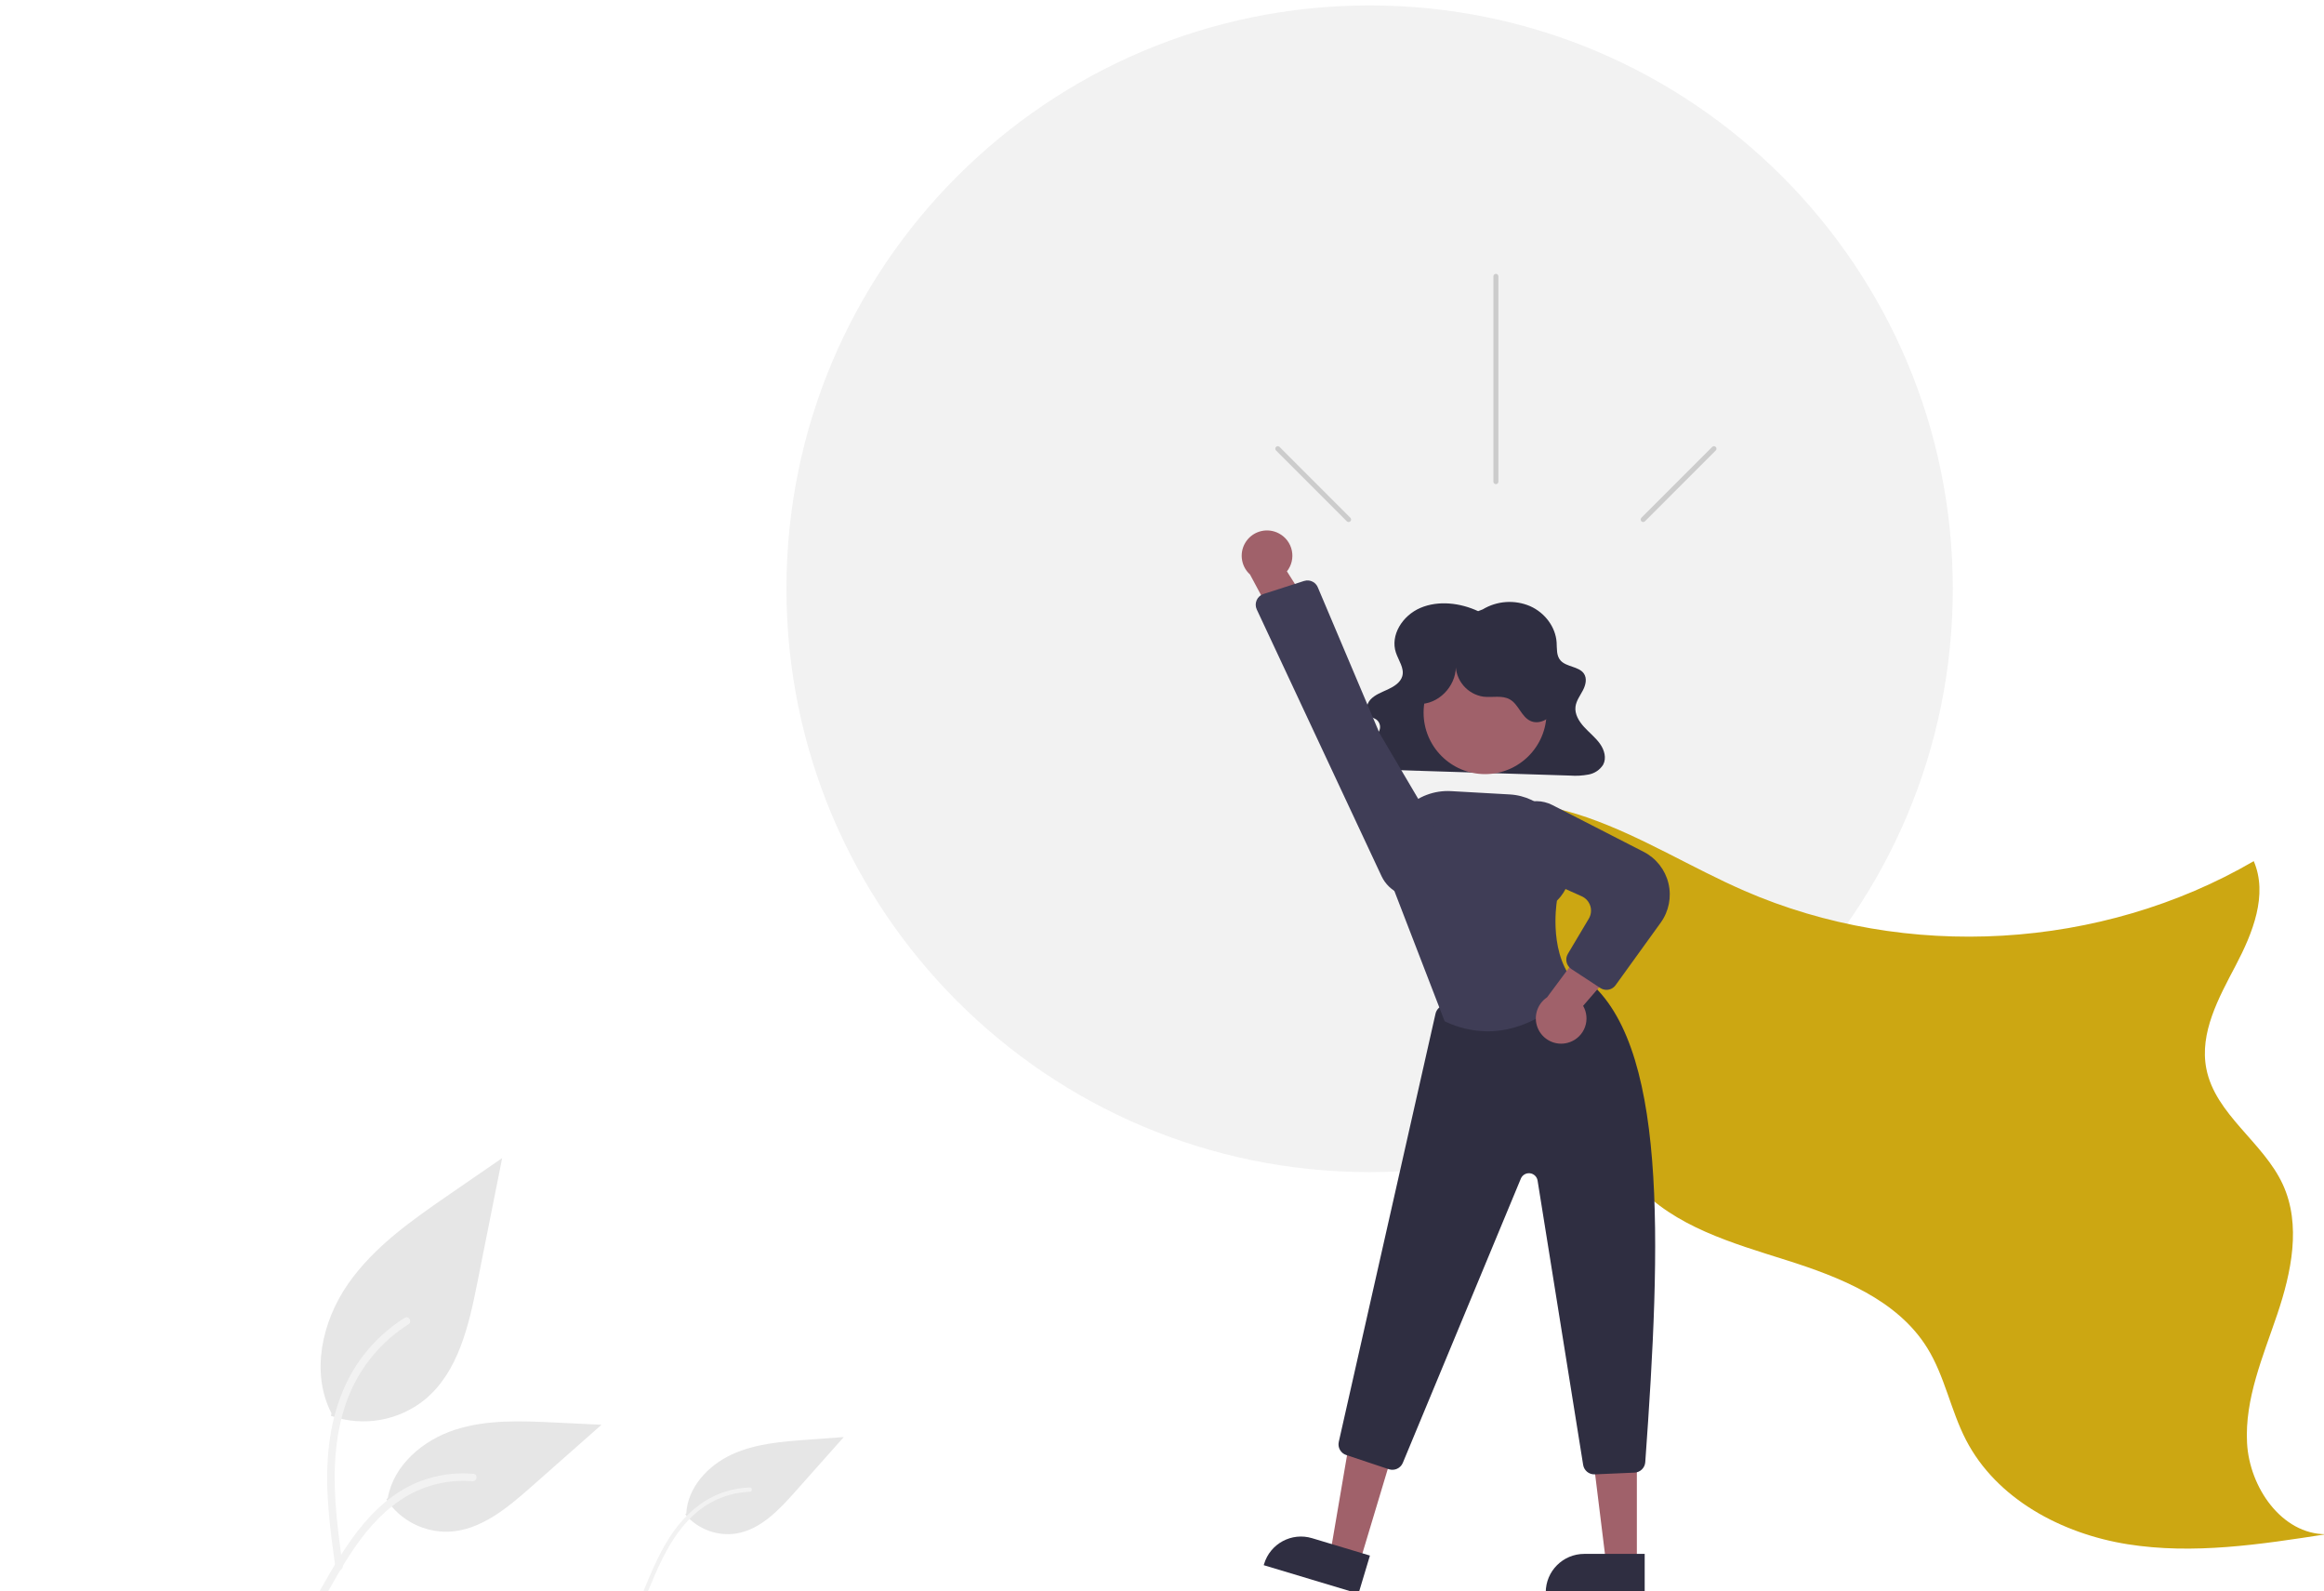
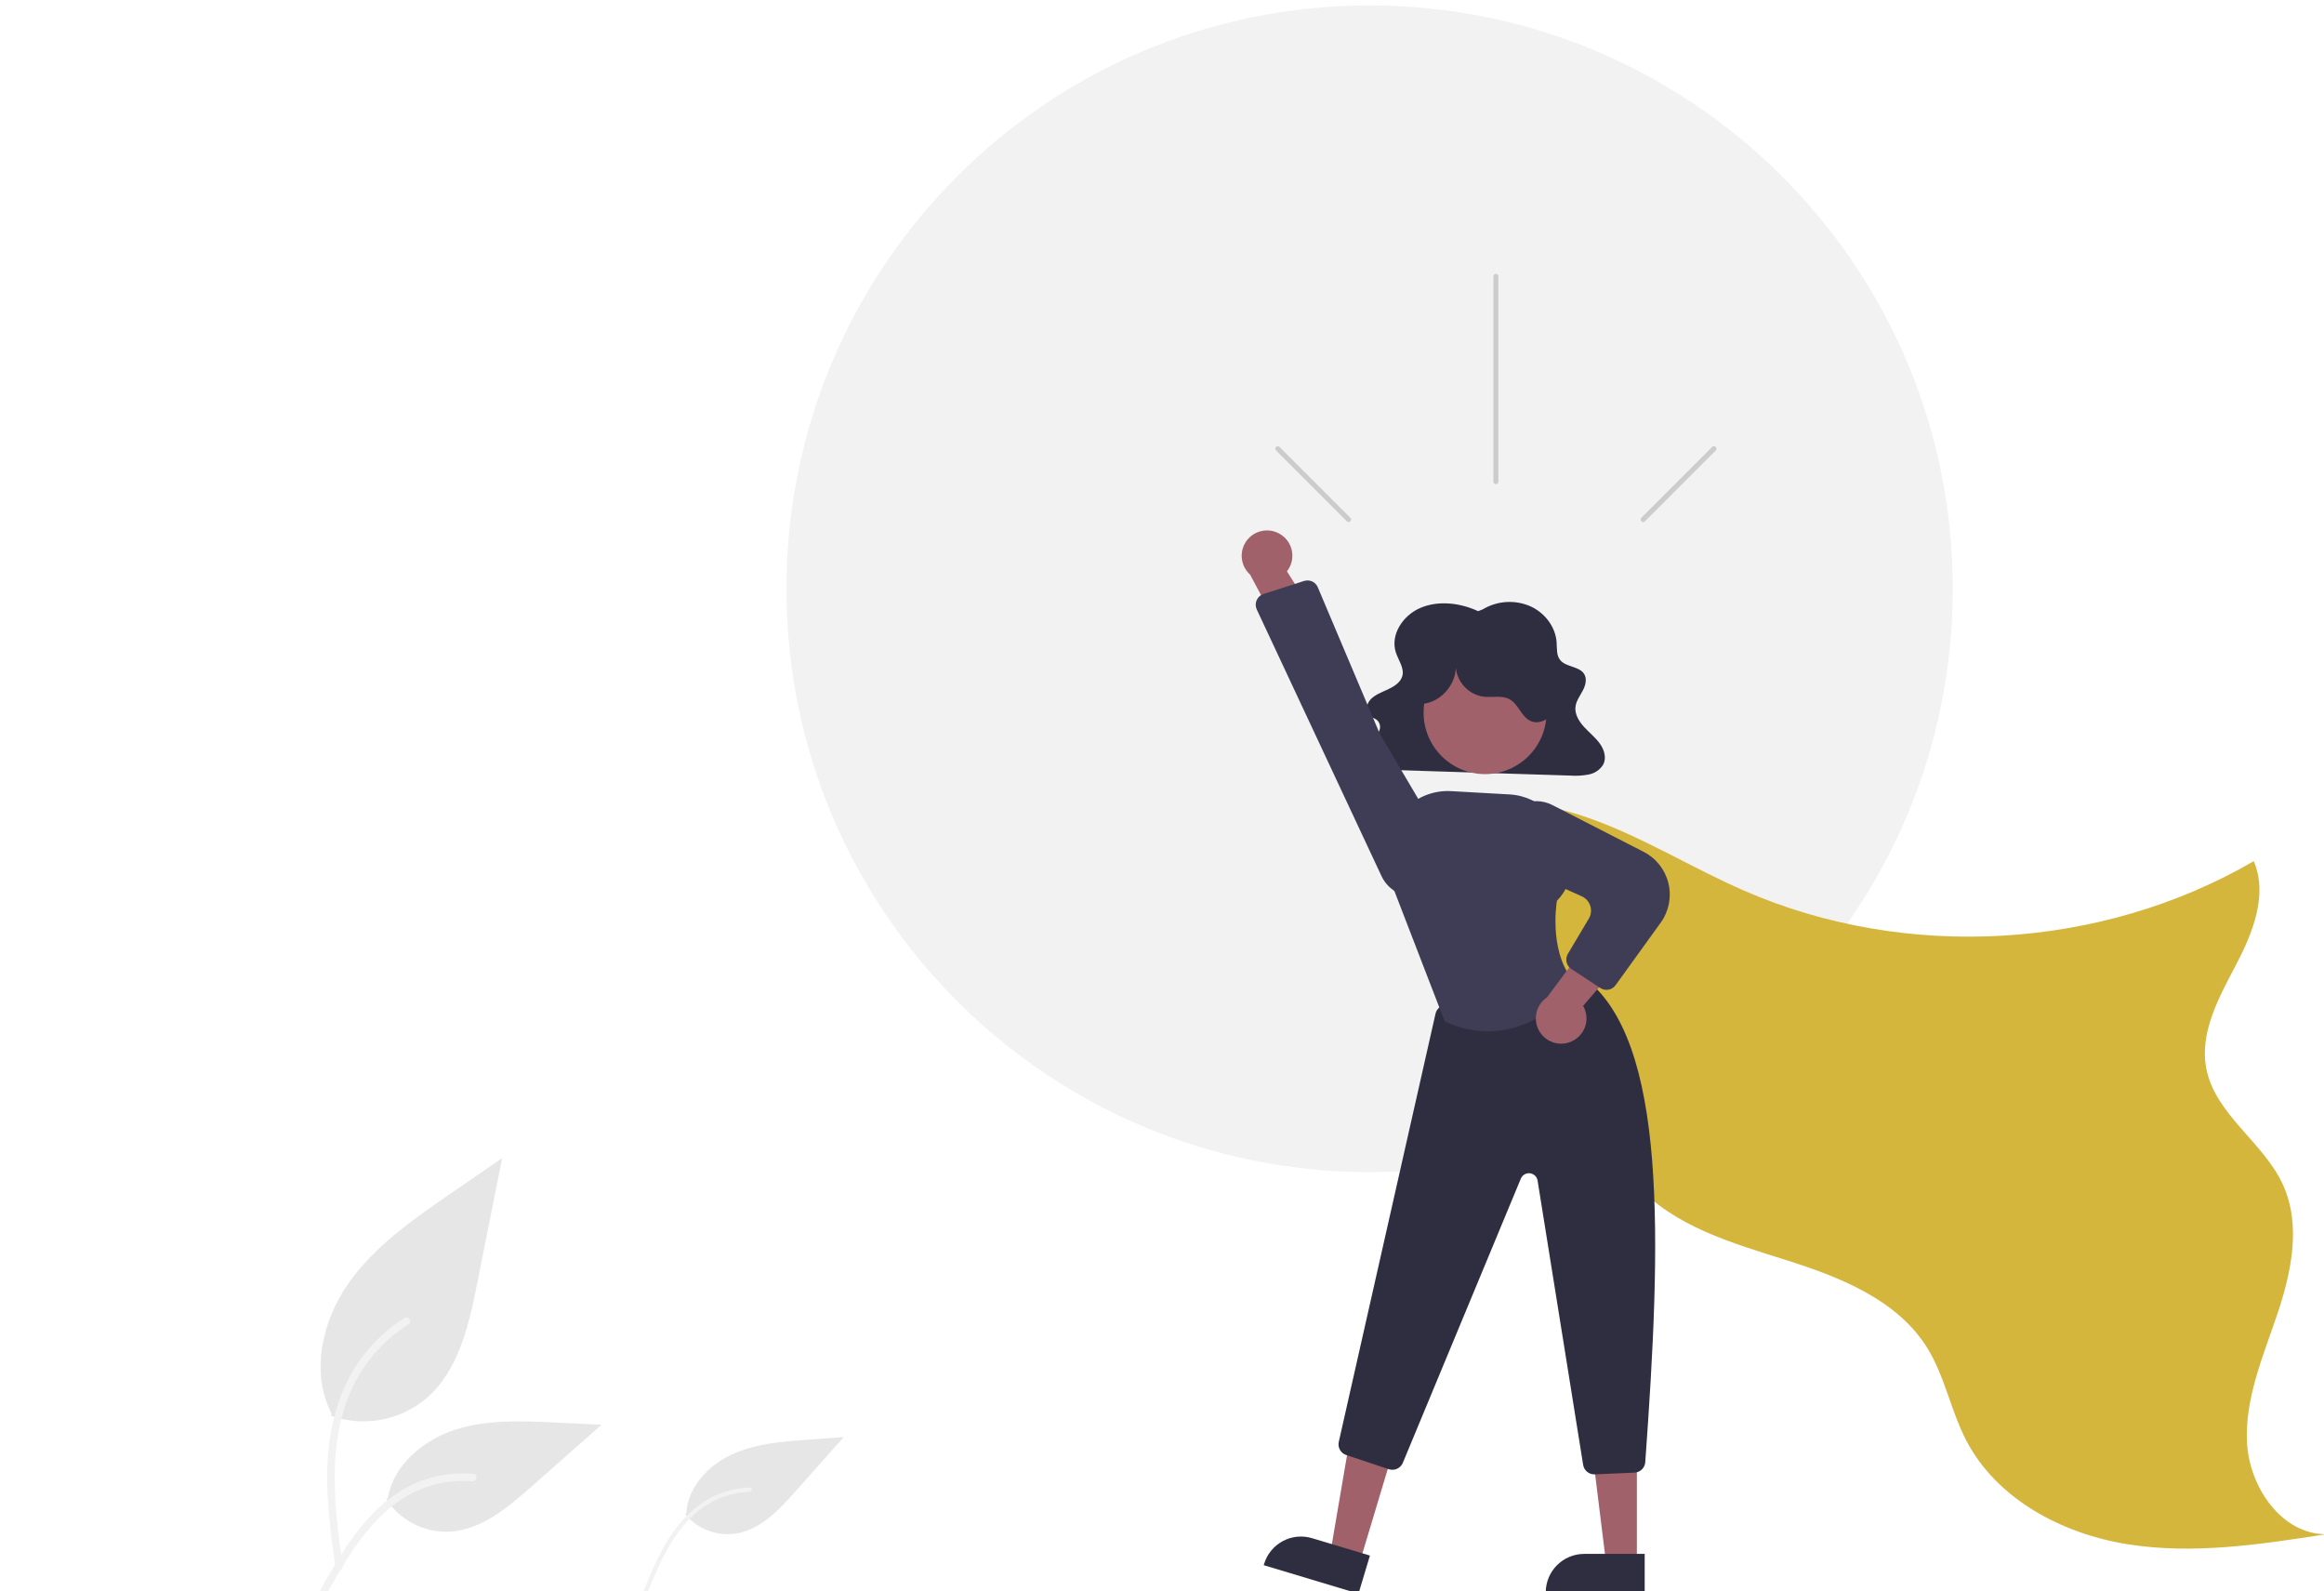
<svg xmlns="http://www.w3.org/2000/svg" id="a6791429-d438-45aa-bc7c-827b738cb04a" data-name="Layer 1" width="928.526" height="635.213" viewBox="0 0 928.526 635.213" version="1.1">
  <defs id="defs55" />
  <circle cx="547.215" cy="235.168" r="233" fill="#f2f2f2" id="circle2" />
  <path d="m 132.218,565.514 a 39.063,39.063 0 0 0 37.721,-6.645 c 13.212,-11.089 17.354,-29.359 20.725,-46.275 l 9.969,-50.036 -20.872,14.371 c -15.01,10.335 -30.357,21.001 -40.75,35.971 -10.393,14.97 -14.929,35.405 -6.579,51.603" fill="#e6e6e6" id="path4" />
  <path d="m 134.002,626.092 c -2.112,-15.387 -4.285,-30.973 -2.803,-46.525 1.316,-13.812 5.53,-27.303 14.109,-38.364 a 63.82,63.82 0 0 1 16.374,-14.837 c 1.637,-1.034 3.144,1.561 1.514,2.59 a 60.672,60.672 0 0 0 -23.999,28.956 c -5.225,13.289 -6.064,27.776 -5.164,41.893 0.544,8.537 1.698,17.019 2.861,25.489 a 1.554,1.554 0 0 1 -1.048,1.845 1.509,1.509 0 0 1 -1.845,-1.048 z" fill="#f2f2f2" id="path6" />
  <path d="m 273.803,604.899 a 22.264,22.264 0 0 0 20.462,7.606 c 9.693,-1.644 16.995,-9.432 23.529,-16.778 l 19.325,-21.728 -14.405,1.05 c -10.359,0.755 -20.98,1.575 -30.405,5.94 -9.425,4.365 -17.546,13.104 -18.109,23.476" fill="#e6e6e6" id="path8" />
  <path d="m 257.218,635.198 c 3.397,-8.175 6.821,-16.463 12.033,-23.683 4.628,-6.412 10.589,-11.83 17.996,-14.796 a 36.374,36.374 0 0 1 12.328,-2.575 c 1.103,-0.036 1.096,1.674 -0.002,1.71 a 34.579,34.579 0 0 0 -20.146,7.319 c -6.4,5.028 -10.988,11.909 -14.615,19.11 -2.193,4.354 -4.071,8.857 -5.94,13.357 a 0.886,0.886 0 0 1 -1.047,0.605 0.86,0.86 0 0 1 -0.605,-1.047 z" fill="#f2f2f2" id="path10" />
  <path d="m 154.349,598.863 a 28.755,28.755 0 0 0 25.055,12.931 c 12.683,-0.602 23.257,-9.454 32.775,-17.858 l 28.153,-24.857 -18.633,-0.892 c -13.4,-0.641 -27.145,-1.239 -39.908,2.893 -12.763,4.132 -24.533,14.077 -26.867,27.287" fill="#e6e6e6" id="path12" />
  <path d="m 128.032,634.938 c 10.168,-17.991 21.961,-37.986 43.035,-44.377 a 48.022,48.022 0 0 1 18.101,-1.869 c 1.922,0.166 1.442,3.128 -0.476,2.963 a 44.614,44.614 0 0 0 -28.886,7.642 c -8.145,5.544 -14.487,13.252 -19.854,21.425 -3.288,5.007 -6.233,10.226 -9.178,15.438 -0.941,1.666 -3.693,0.463 -2.74,-1.222 z" fill="#f2f2f2" id="path14" />
-   <path d="m 567.139,327.849 c 20.217,-11.112 45.379,-8.882 67.161,-1.285 21.783,7.597 41.522,20.043 62.675,29.249 64.64,28.131 142.548,23.595 203.487,-11.848 5.763,13.406 -0.419,28.74 -7.211,41.656 -6.792,12.915 -14.532,26.914 -11.736,41.236 3.578,18.327 22.793,29.315 30.579,46.288 7.391,16.112 3.424,35.032 -2.246,51.827 -5.67,16.795 -13.028,33.715 -12.065,51.415 0.963,17.7 13.823,36.416 31.549,36.43 -26.269,4.082 -53.056,8.166 -79.309,3.983 -26.253,-4.183 -52.369,-18.068 -64.558,-41.693 -6.093,-11.809 -8.441,-25.386 -15.439,-36.682 -11.918,-19.241 -34.791,-28.289 -56.372,-35.108 -21.581,-6.819 -44.676,-13.388 -59.871,-30.162 -14.478,-15.982 -19.064,-38.246 -26.734,-58.401 a 186.537,186.537 0 0 0 -64.588,-84.23" fill="#cca712" id="path16" />
+   <path d="m 567.139,327.849 c 20.217,-11.112 45.379,-8.882 67.161,-1.285 21.783,7.597 41.522,20.043 62.675,29.249 64.64,28.131 142.548,23.595 203.487,-11.848 5.763,13.406 -0.419,28.74 -7.211,41.656 -6.792,12.915 -14.532,26.914 -11.736,41.236 3.578,18.327 22.793,29.315 30.579,46.288 7.391,16.112 3.424,35.032 -2.246,51.827 -5.67,16.795 -13.028,33.715 -12.065,51.415 0.963,17.7 13.823,36.416 31.549,36.43 -26.269,4.082 -53.056,8.166 -79.309,3.983 -26.253,-4.183 -52.369,-18.068 -64.558,-41.693 -6.093,-11.809 -8.441,-25.386 -15.439,-36.682 -11.918,-19.241 -34.791,-28.289 -56.372,-35.108 -21.581,-6.819 -44.676,-13.388 -59.871,-30.162 -14.478,-15.982 -19.064,-38.246 -26.734,-58.401 a 186.537,186.537 0 0 0 -64.588,-84.23" fill="#D5B63C" id="path16" />
  <path d="m 590.564,244.112 c -7.097,-3.302 -15.81,-4.384 -23.032,-1.316 -7.221,3.068 -12.145,10.932 -9.809,17.891 1.059,3.155 3.47,6.258 2.531,9.445 -0.723,2.453 -3.245,4.072 -5.723,5.224 -2.477,1.151 -5.187,2.12 -6.978,4.062 -1.791,1.942 -2.165,5.285 0.073,6.791 0.737,0.496 1.659,0.732 2.374,1.254 a 3.772,3.772 0 0 1 1.164,4.222 8.893,8.893 0 0 1 -2.851,3.751 c -2.541,2.191 -5.898,4.698 -5.109,7.809 a 5.478,5.478 0 0 0 3.697,3.458 18.367,18.367 0 0 0 5.427,0.716 l 74.966,2.362 a 28.422,28.422 0 0 0 7.402,-0.413 8.762,8.762 0 0 0 5.813,-3.905 c 1.436,-2.657 0.493,-5.931 -1.28,-8.412 -1.773,-2.481 -4.282,-4.439 -6.355,-6.717 -2.073,-2.278 -3.769,-5.123 -3.404,-8.067 0.293,-2.357 1.847,-4.395 2.963,-6.537 1.116,-2.142 1.764,-4.818 0.319,-6.789 -2.037,-2.777 -6.927,-2.526 -9.243,-5.113 -1.748,-1.953 -1.41,-4.763 -1.584,-7.281 -0.418,-6.057 -4.611,-11.776 -10.58,-14.433 a 20.831,20.831 0 0 0 -18.953,1.291 z" fill="#2f2e41" id="path18" />
  <polygon points="530.644,618.571 538.663,571.604 555.992,576.811 542.385,622.099 " fill="#a0616a" id="polygon20" transform="translate(0.8062234,2.167925)" />
  <path d="m 542.767,636.548 -37.859,-11.375 0.144,-0.479 a 15.386,15.386 0 0 1 19.163,-10.309 l 9.3e-4,2.8e-4 23.123,6.947 z" fill="#2f2e41" id="path22" />
  <polygon points="640.922,622.495 635.09,575.207 653.184,575.208 653.182,622.496 " fill="#a0616a" id="polygon24" transform="translate(0.8062234,2.167925)" />
  <path d="m 657.115,636.548 -39.531,-0.001 v -0.5 a 15.386,15.386 0 0 1 15.386,-15.386 h 10e-4 l 24.144,10e-4 z" fill="#2f2e41" id="path26" />
  <path d="m 636.97,588.898 a 4.5,4.5 0 0 1 -4.441,-3.788 L 614.325,471.555 a 3.5,3.5 0 0 0 -6.688,-0.789 L 560.475,584.302 a 4.516,4.516 0 0 1 -5.579,2.544 l -17.034,-5.679 a 4.485,4.485 0 0 1 -2.966,-5.261 l 38.649,-171.021 a 4.525,4.525 0 0 1 3.372,-3.392 l 51.833,-12.032 a 4.562,4.562 0 0 1 3.708,0.77 c 34.13,24.799 31.247,105.821 24.886,193.798 a 4.502,4.502 0 0 1 -4.294,4.174 l -15.882,0.691 c -0.066,0.002 -0.132,0.004 -0.197,0.004 z" fill="#2f2e41" id="path28" />
  <circle cx="593.338" cy="284.639" r="24.561" fill="#a0616a" id="circle30" />
  <path d="m 594.398,411.936 a 39.899,39.899 0 0 1 -17.024,-3.935 l -0.183,-0.085 -0.072,-0.188 -22.03,-57.076 -0.419,-9.917 a 23.773,23.773 0 0 1 25.09,-24.74 l 23.388,1.317 a 23.787,23.787 0 0 1 22.437,23.61 c 0.607,1.167 4.921,10.292 -3.533,18.865 -0.316,1.952 -3.273,22.247 7.887,33.407 l 0.314,0.313 -0.274,0.349 c -0.178,0.227 -14.51,18.076 -35.581,18.079 z" fill="#3f3d56" id="path32" />
  <path d="m 627.24,416.241 a 10.056,10.056 0 0 0 5.277,-14.488 l 23.359,-27.043 -18.414,-2.397 -19.359,26.048 a 10.11,10.11 0 0 0 9.137,17.88 z" fill="#a0616a" id="path34" />
  <path d="m 641.845,395.368 a 4.489,4.489 0 0 1 -2.469,-0.74 l -11.553,-7.577 a 4.491,4.491 0 0 1 -1.399,-6.064 l 8.364,-14.052 a 6.272,6.272 0 0 0 -2.824,-8.932 l -24.028,-10.772 a 14.324,14.324 0 0 1 -8.112,-15.915 v 0 a 14.241,14.241 0 0 1 20.432,-9.754 l 36.452,18.679 a 19.177,19.177 0 0 1 6.805,28.289 l -18.02,24.97 a 4.489,4.489 0 0 1 -3.648,1.869 z" fill="#3f3d56" id="path36" />
  <path d="m 568.211,281.147 c 7.756,-0.623 14.196,-8.371 13.39,-16.111 a 13.009,13.009 0 0 0 11.141,13.246 c 3.558,0.392 7.458,-0.684 10.555,1.11 3.43,1.988 4.528,6.816 8.101,8.533 3.453,1.659 7.838,-0.604 9.543,-4.033 1.706,-3.43 1.287,-7.55 0.157,-11.21 a 31.652,31.652 0 0 0 -52.69,-12.975 c -3.261,3.28 -5.851,7.461 -6.271,12.068 -0.42,4.607 1.717,9.605 5.854,11.675 z" fill="#2f2e41" id="path38" />
  <path d="m 511.07,213.112 a 10.056,10.056 0 0 1 3.105,15.104 l 19.159,30.165 -18.567,-0.318 -15.347,-28.596 a 10.11,10.11 0 0 1 11.651,-16.354 z" fill="#a0616a" id="path40" />
  <path d="m 526.513,234.592 24.674,58.302 25.869,43.864 a 14.189,14.189 0 0 1 -8.12,20.79 v 0 a 14.265,14.265 0 0 1 -16.951,-7.569 L 502.127,243.446 a 4.5,4.5 0 0 1 2.699,-6.192 l 16.166,-5.193 a 4.6,4.6 0 0 1 0.942,-0.197 4.474,4.474 0 0 1 4.578,2.727 z" fill="#3f3d56" id="path42" />
  <path d="m 598.664,110.381 v 82 a 1,1 0 1 1 -2,0 v -82 a 1,1 0 0 1 2,0 z" fill="#ccc" id="path46" />
  <path d="m 685.49,179.946 -28.284,28.284 a 1,1 0 0 1 -1.414,-1.414 l 28.284,-28.284 a 1,1 0 1 1 1.414,1.414 z" fill="#ccc" id="path48" />
  <path d="m 509.839,179.946 28.284,28.284 a 1,1 0 0 0 1.414,-1.414 L 511.253,178.531 a 1,1 0 1 0 -1.414,1.414 z" fill="#ccc" id="path50" />
</svg>
